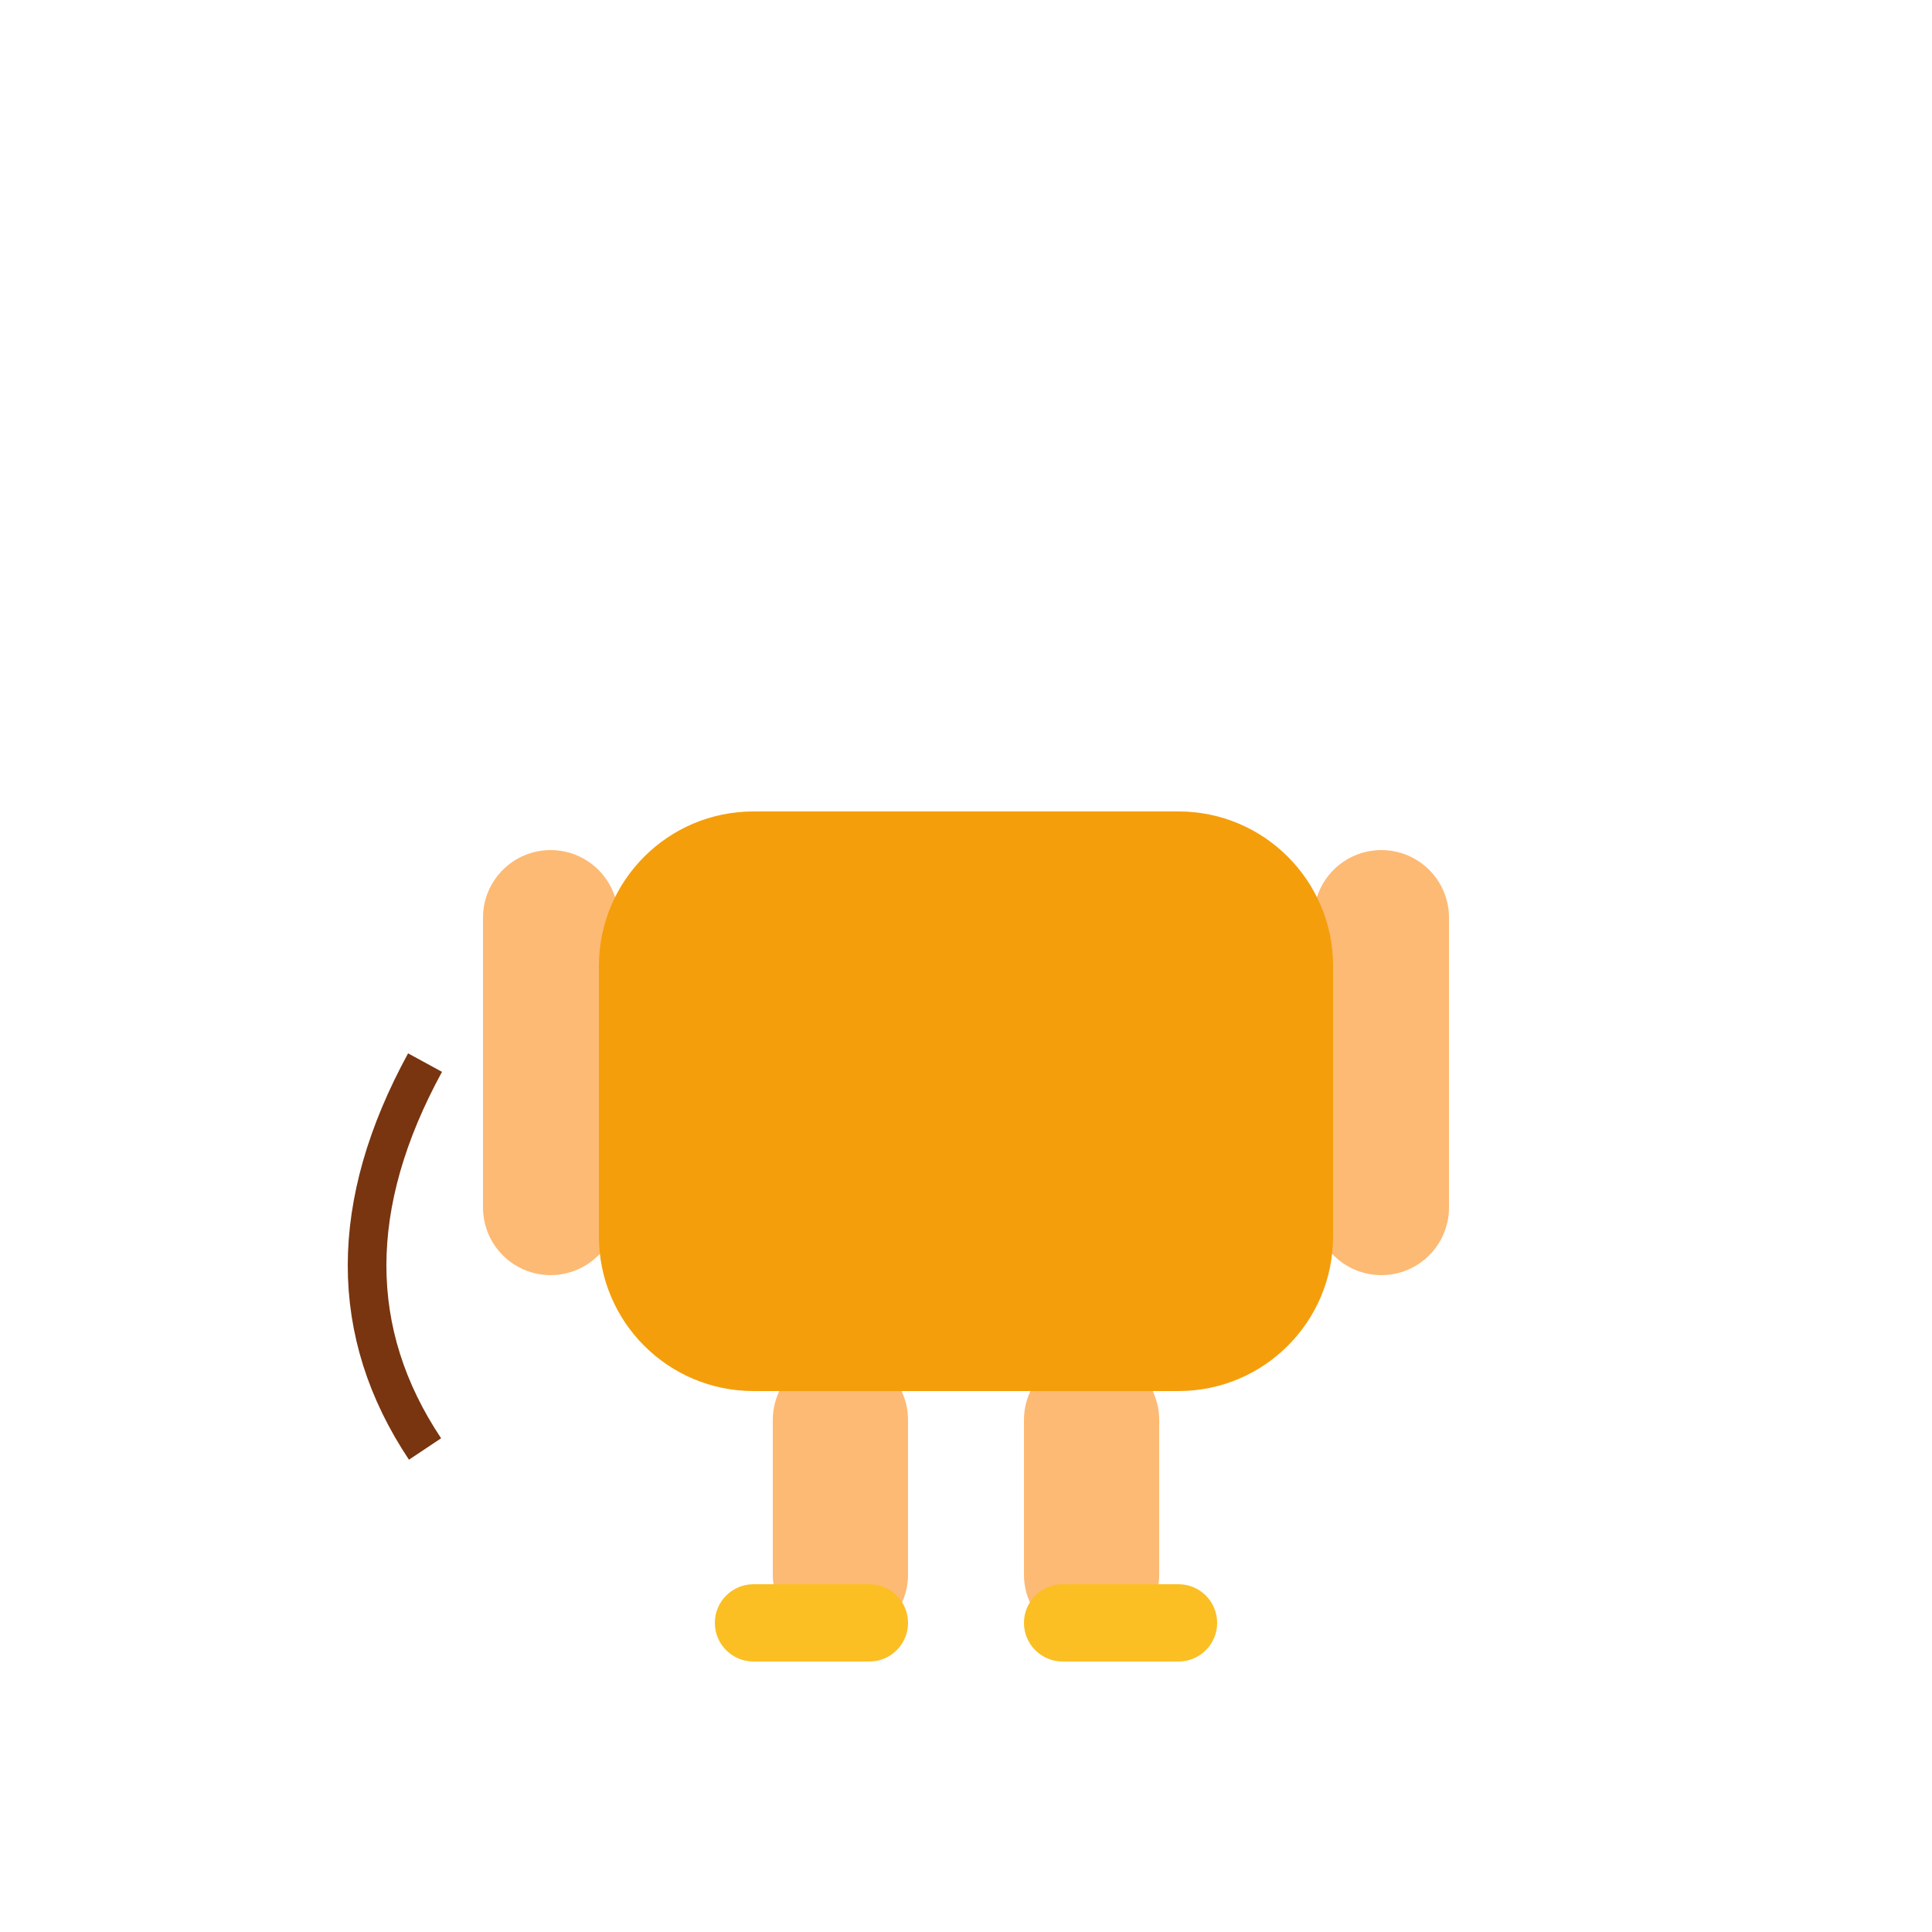
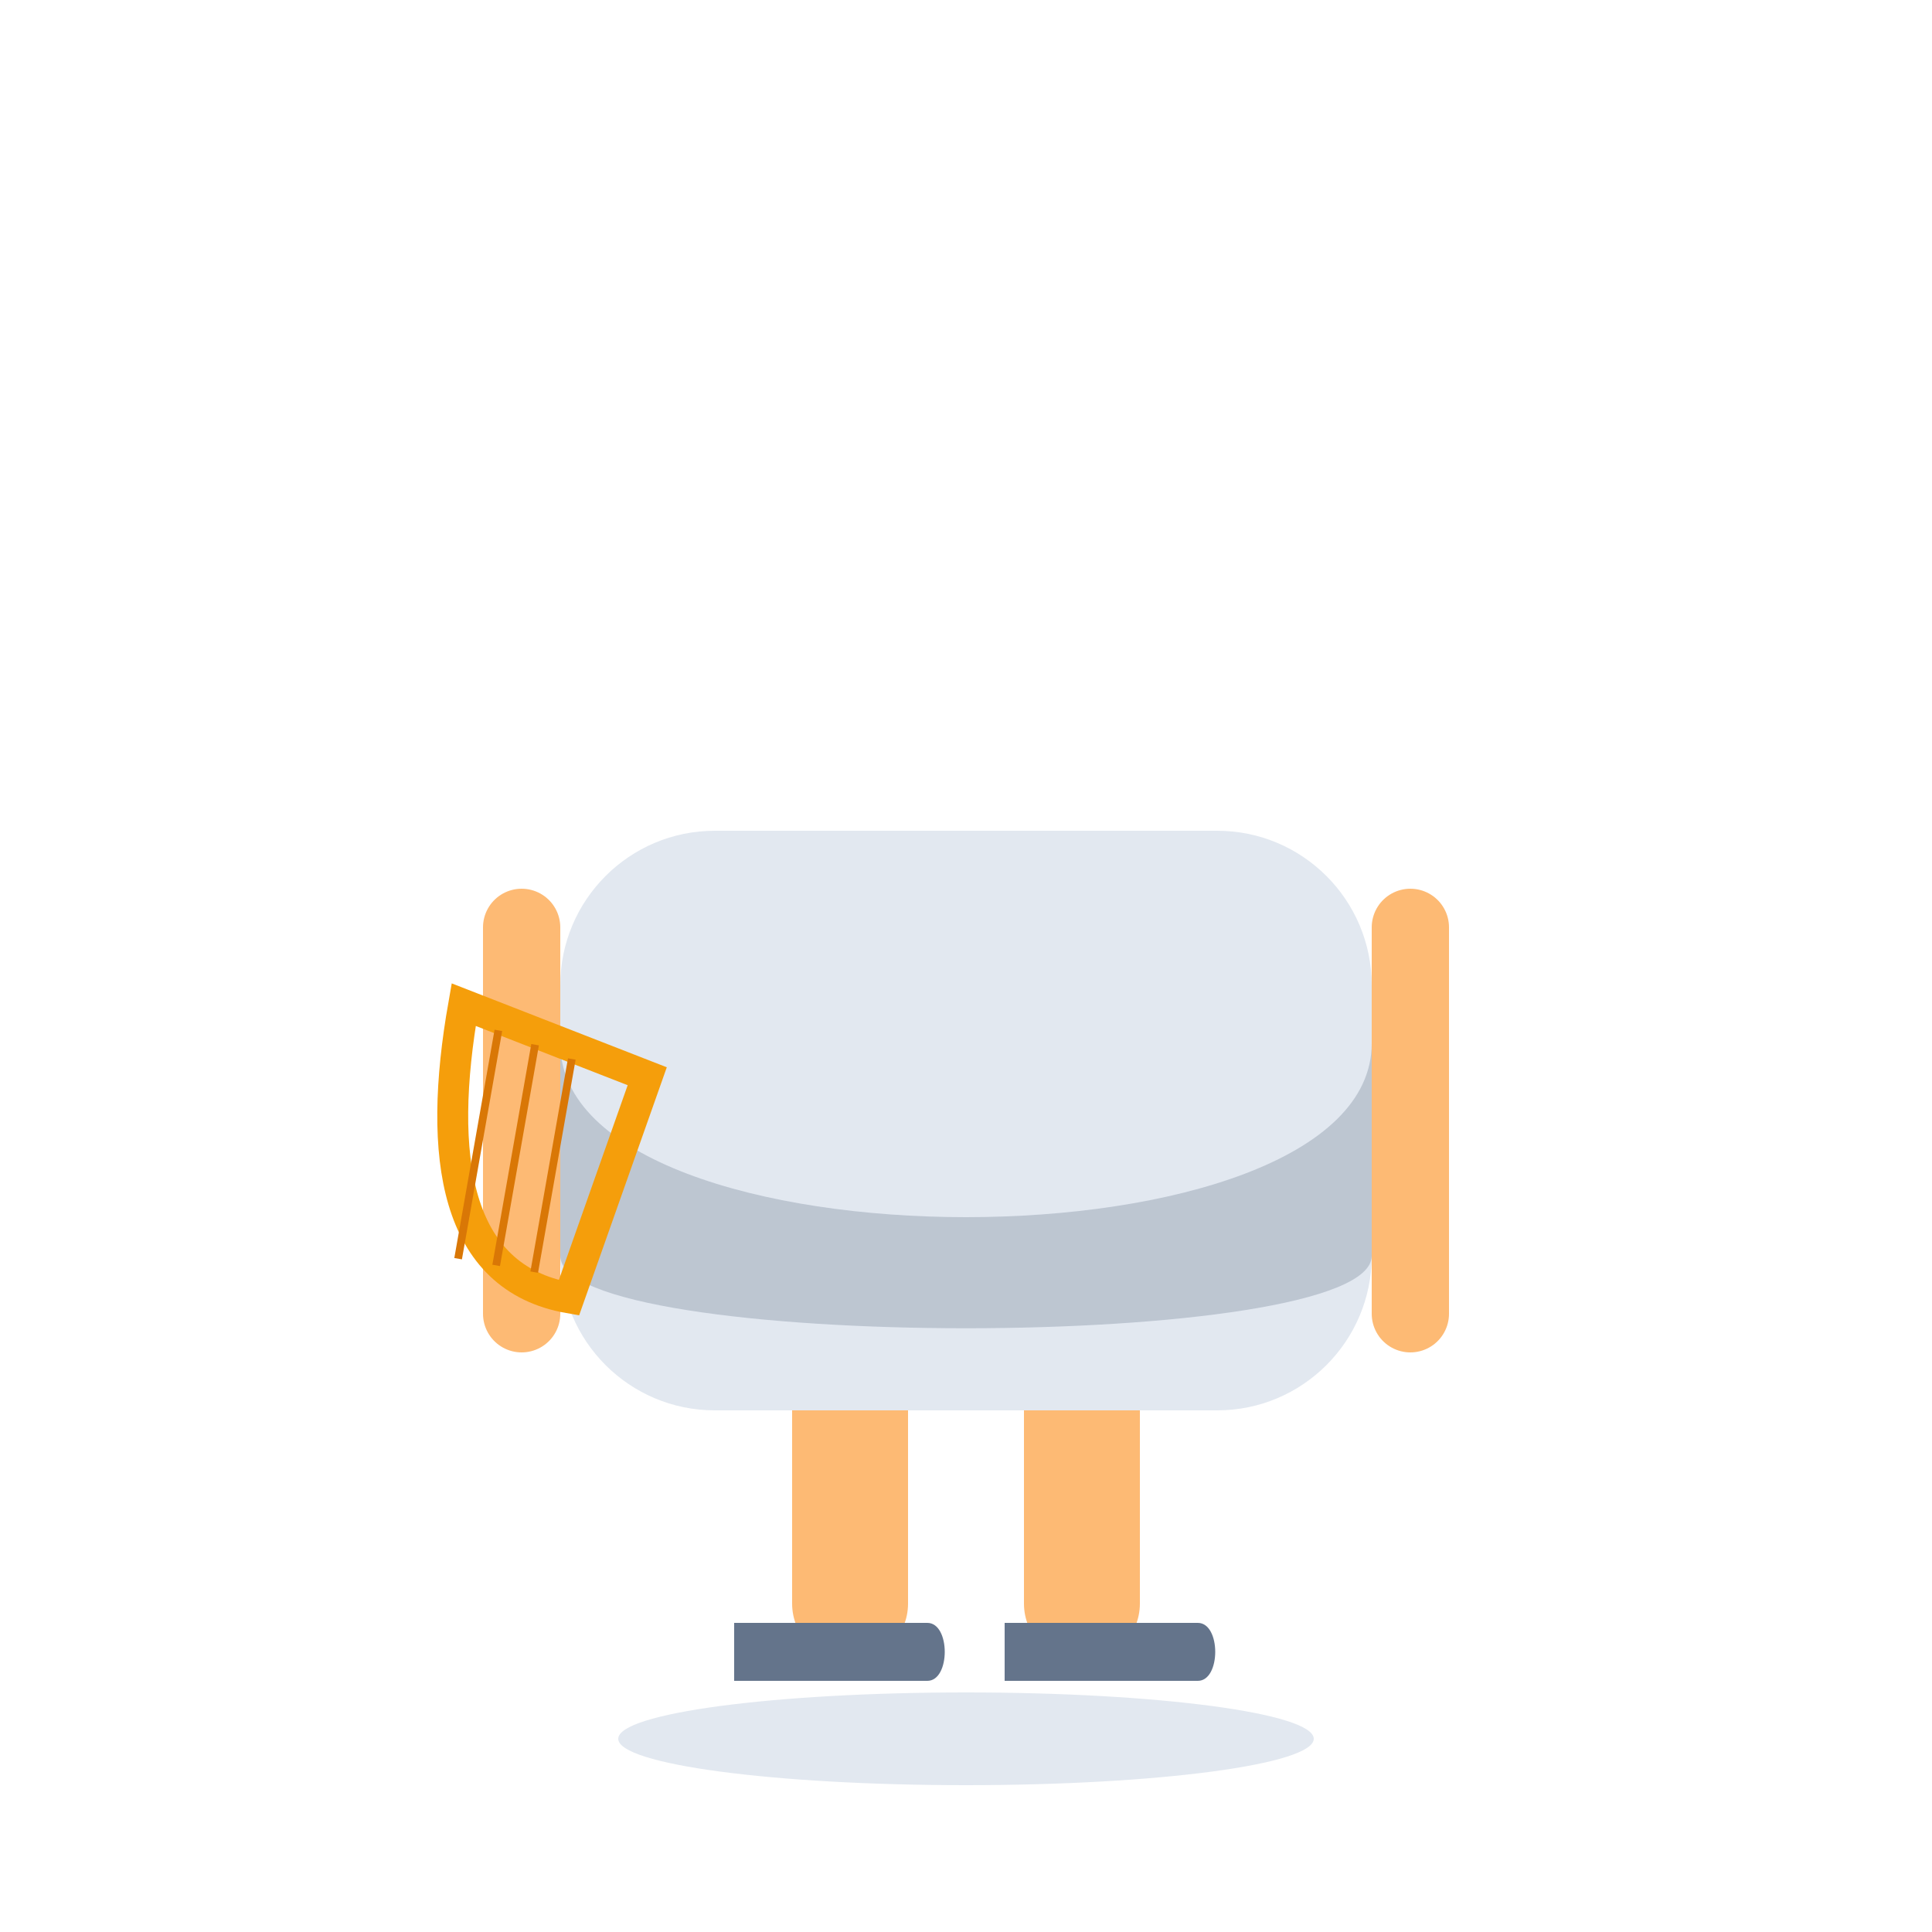
<svg xmlns="http://www.w3.org/2000/svg" viewBox="0 0 500 500">
-   <rect x="200" y="350" width="35" height="75" rx="17.5" fill="#FDBA74" />
-   <rect x="265" y="350" width="35" height="75" rx="17.5" fill="#FDBA74" />
-   <rect x="185" y="410" width="50" height="20" rx="10" fill="#FBBF24" />
-   <rect x="265" y="410" width="50" height="20" rx="10" fill="#FBBF24" />
-   <rect x="125" y="220" width="35" height="110" rx="17.5" fill="#FDBA74" />
-   <rect x="340" y="220" width="35" height="110" rx="17.5" fill="#FDBA74" />
-   <rect x="155" y="210" width="190" height="150" rx="40" fill="#F59E0B" />
-   <path d="M 110 275 Q 80 330 110 375" fill="none" stroke="#78350F" stroke-width="10" />
+   <ellipse cx="250" cy="450" rx="90" ry="12" fill="#E2E8F0" />
+   <rect x="205" y="340" width="30" height="90" rx="15" fill="#FDBA74" />
+   <rect x="265" y="340" width="30" height="90" rx="15" fill="#FDBA74" />
+   <path d="M190 420 h50 c6 0, 6 15, 0 15 h-50 z" fill="#64748B" />
+   <path d="M260 420 h50 c6 0, 6 15, 0 15 h-50 z" fill="#64748B" />
+   <path d="M135 240 v100" fill="none" stroke="#FDBA74" stroke-width="20" stroke-linecap="round" />
+   <path d="M365 240 v100" fill="none" stroke="#FDBA74" stroke-width="20" stroke-linecap="round" />
+   <rect x="145" y="215" width="210" height="150" rx="40" fill="#E2E8F0" />
+   <path d="M145 270 C145 330, 355 330, 355 270 V325 C355 350, 145 350, 145 325 Z" fill="#64748B" opacity="0.3" />
+   <g id="harp" transform="translate(120, 260) rotate(10)">
+     <path d="M 0 0 L 50 10 L 40 70 C 10 70, 0 40, 0 0 Z" fill="none" stroke="#F59E0B" stroke-width="8" />
+     <line x1="10" y1="5" x2="10" y2="65" stroke="#D97706" stroke-width="2" />
+     <line x1="20" y1="7" x2="20" y2="65" stroke="#D97706" stroke-width="2" />
+     <line x1="30" y1="9" x2="30" y2="65" stroke="#D97706" stroke-width="2" />
+   </g>
</svg>
